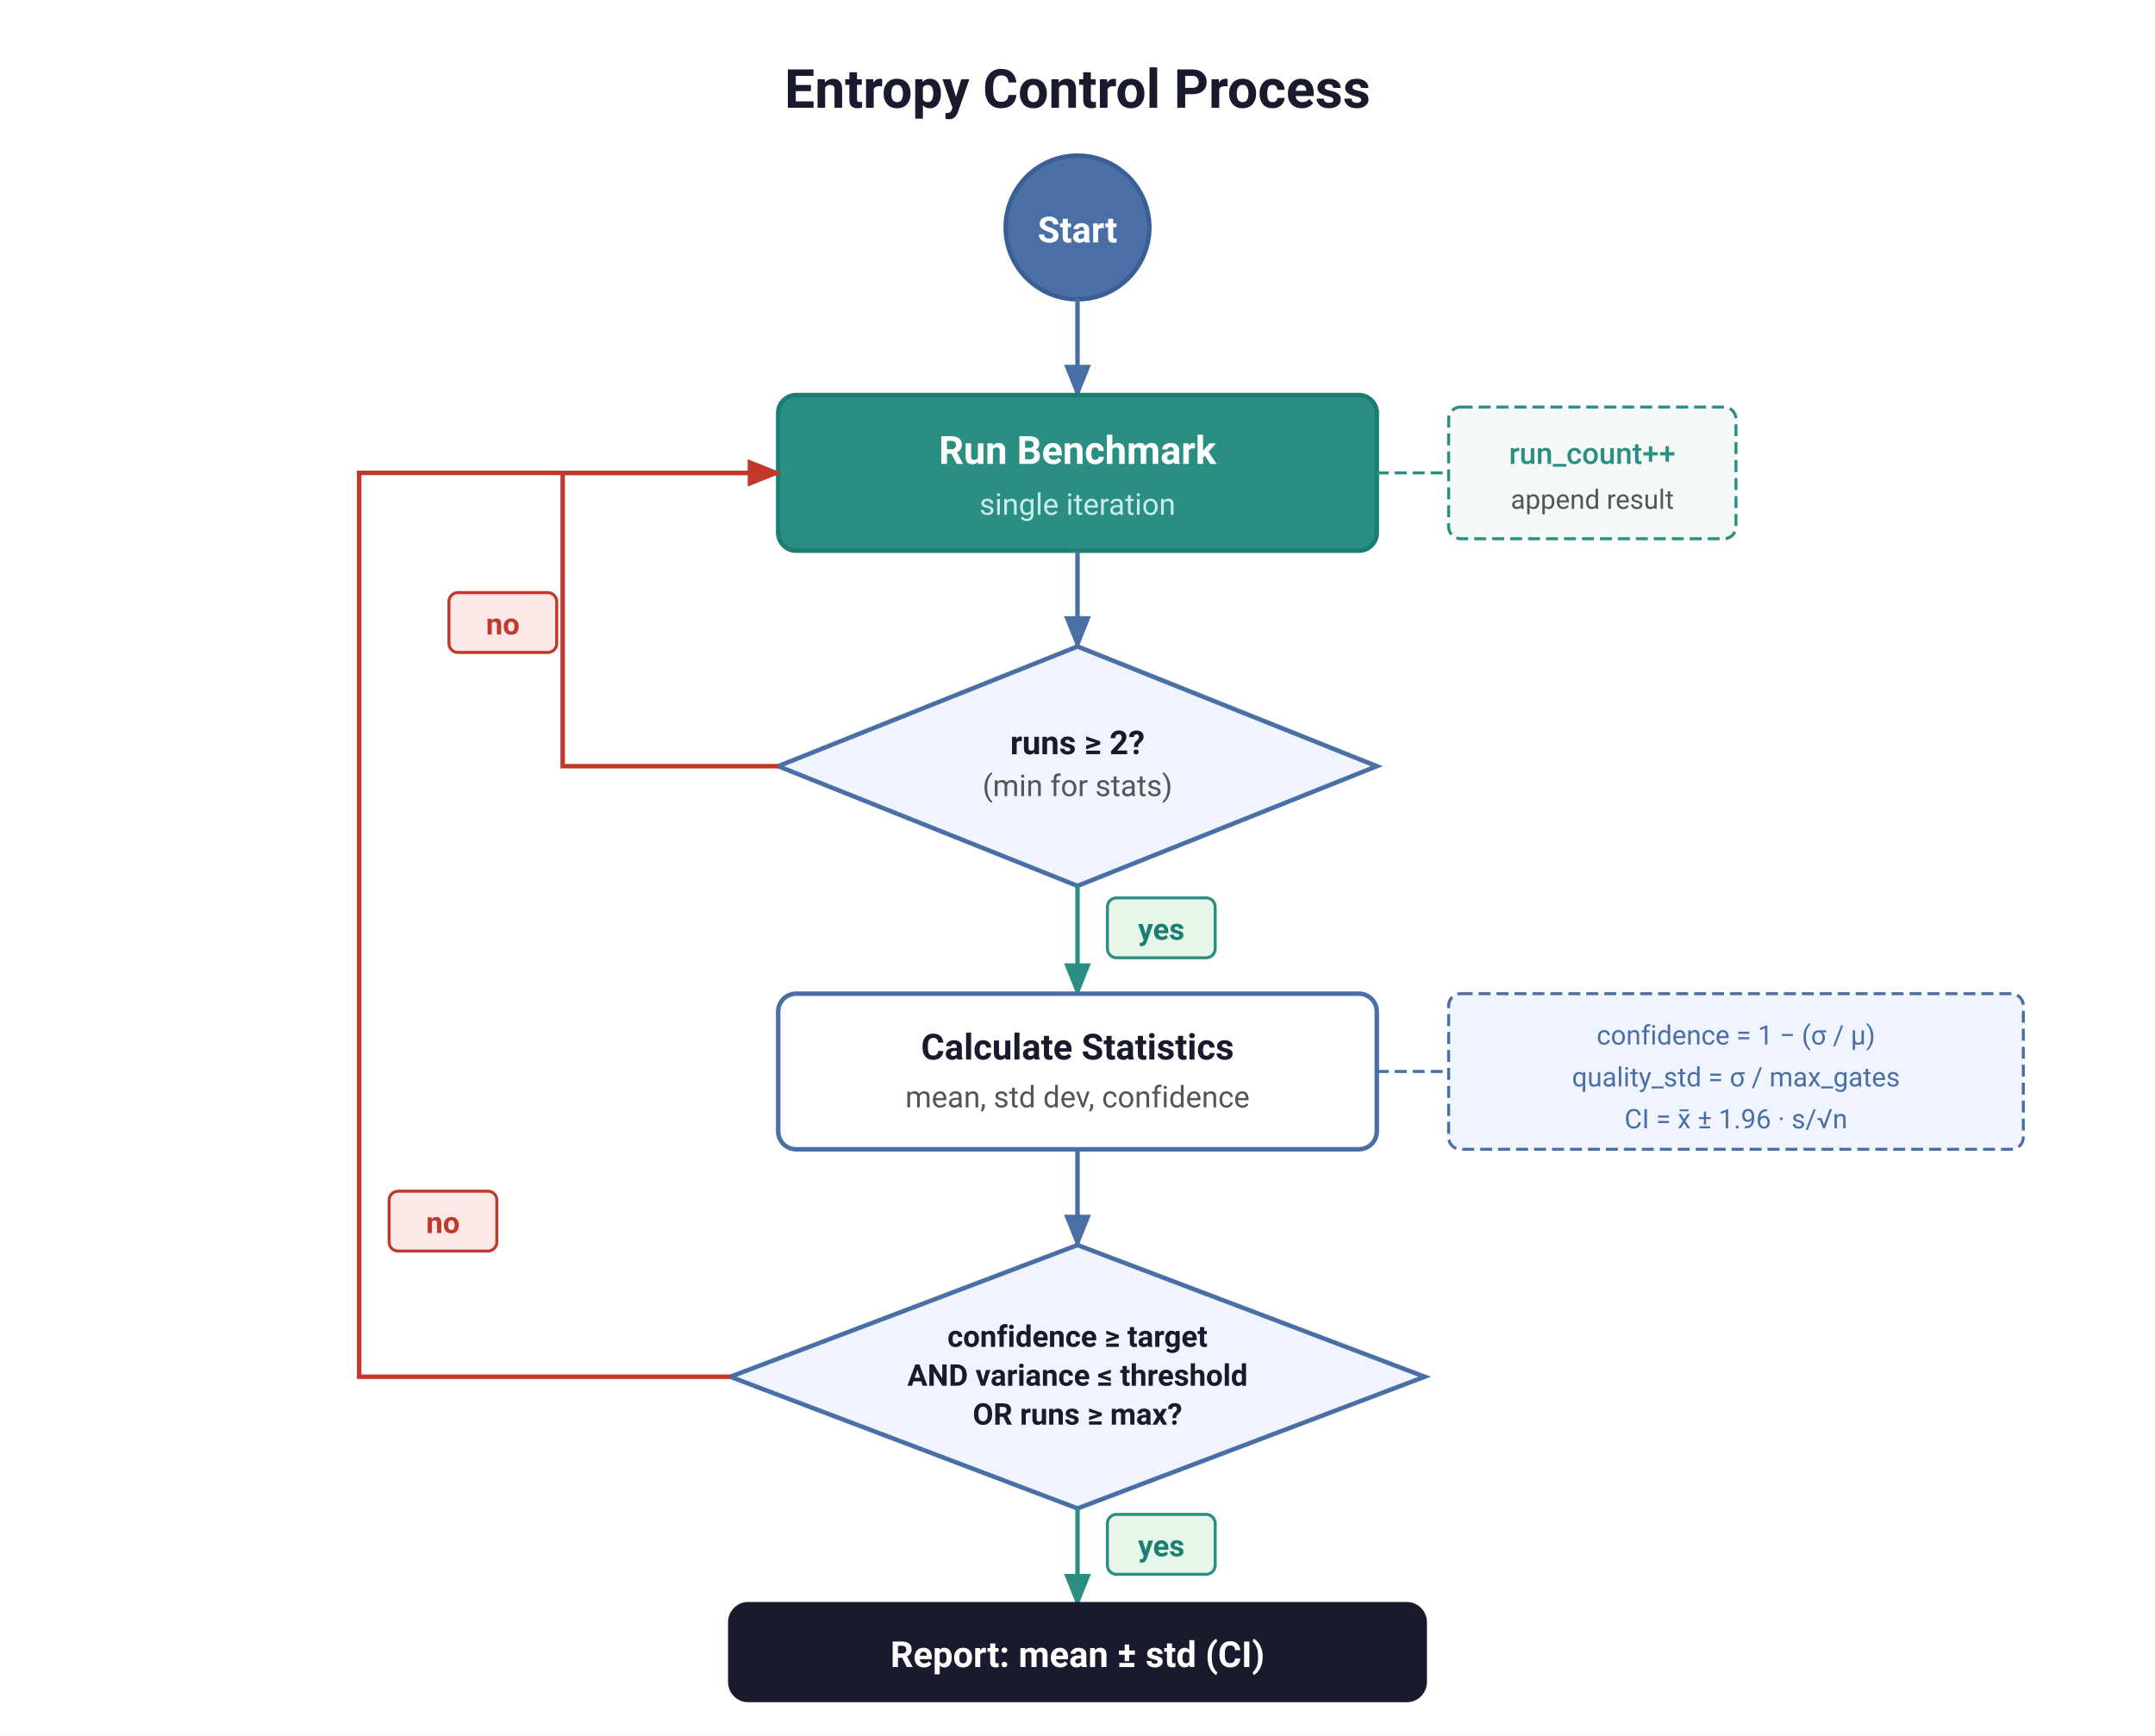
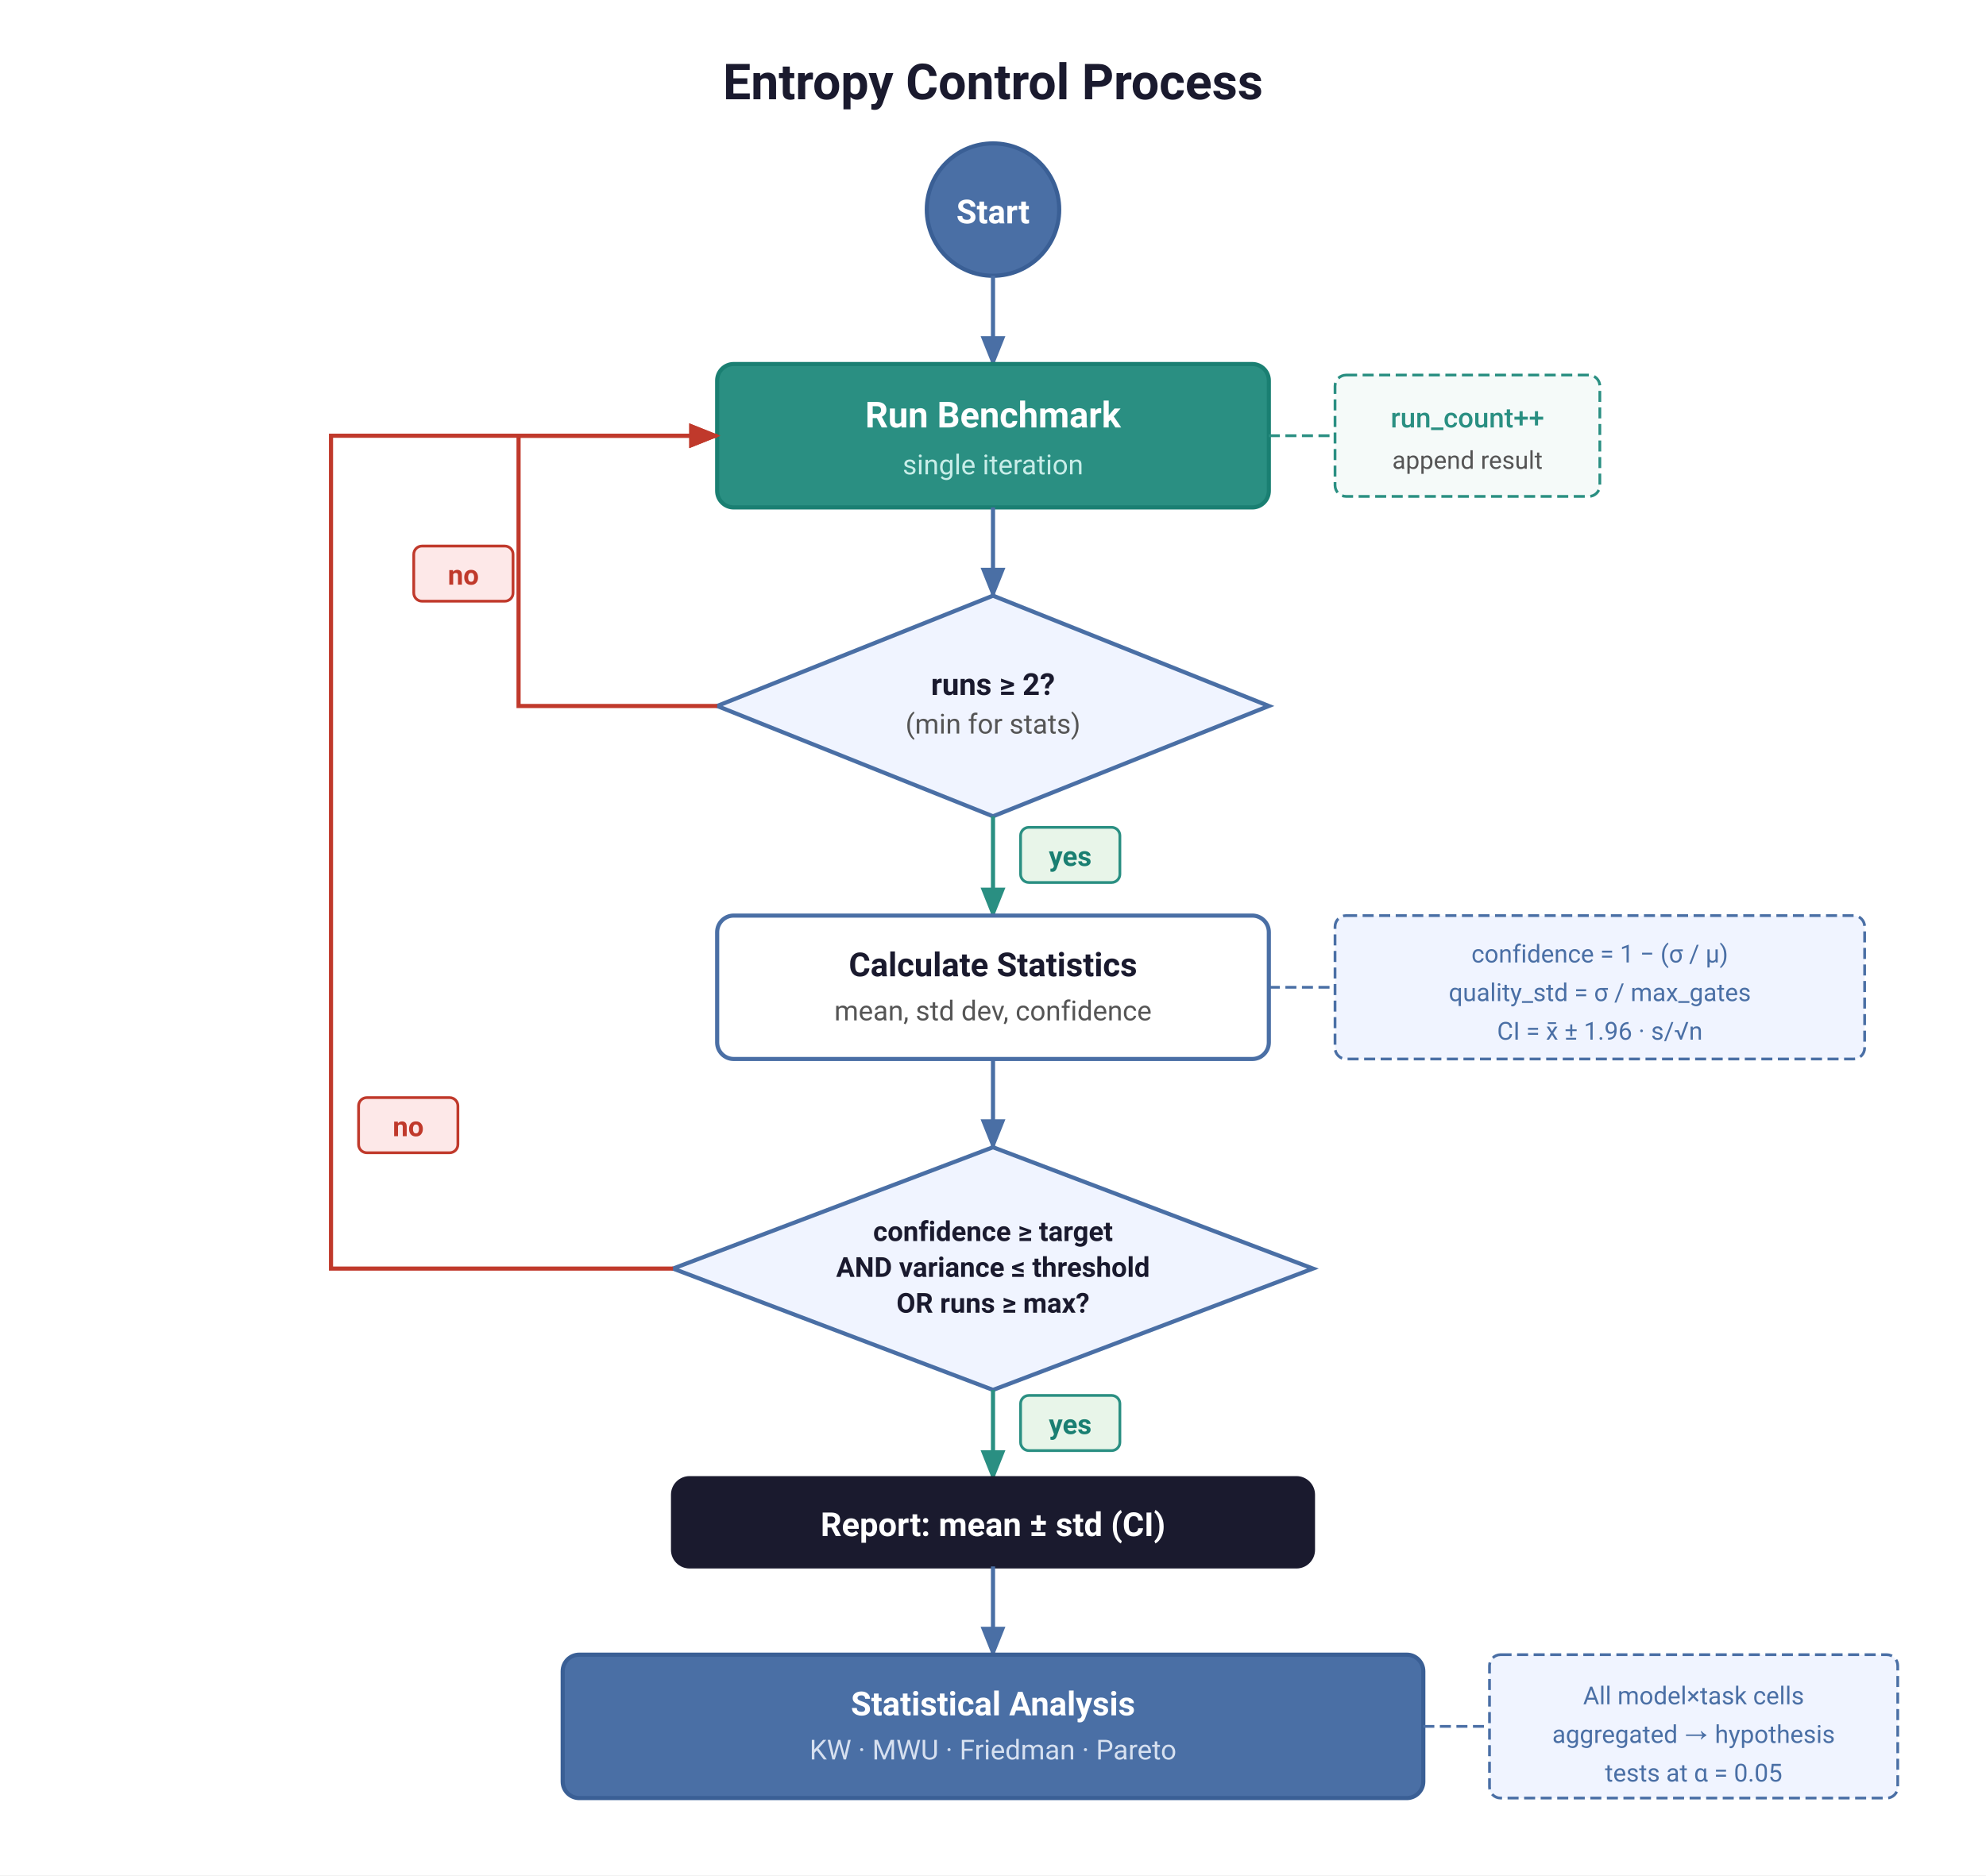
- <svg xmlns="http://www.w3.org/2000/svg" viewBox="0 0 720 580" font-family="-apple-system, BlinkMacSystemFont, 'Segoe UI', Roboto, Helvetica, Arial, sans-serif">
-   <rect width="720" height="580" fill="#FFFFFF" />
+ <svg xmlns="http://www.w3.org/2000/svg" viewBox="0 0 720 680" font-family="-apple-system, BlinkMacSystemFont, 'Segoe UI', Roboto, Helvetica, Arial, sans-serif">
+   <rect width="720" height="680" fill="#FFFFFF" />
  <text x="360" y="36" text-anchor="middle" font-size="18" font-weight="600" fill="#1A1A2E">Entropy Control Process</text>
  <defs>
    <marker id="a" viewBox="0 0 10 8" refX="9" refY="4" markerWidth="8" markerHeight="6" orient="auto">
      <path d="M0,0 L10,4 L0,8 Z" fill="#4A6FA5" />
    </marker>
    <marker id="a-teal" viewBox="0 0 10 8" refX="9" refY="4" markerWidth="8" markerHeight="6" orient="auto">
      <path d="M0,0 L10,4 L0,8 Z" fill="#2A8F82" />
    </marker>
    <marker id="a-red" viewBox="0 0 10 8" refX="9" refY="4" markerWidth="8" markerHeight="6" orient="auto">
      <path d="M0,0 L10,4 L0,8 Z" fill="#C0392B" />
    </marker>
    <marker id="a-dark" viewBox="0 0 10 8" refX="9" refY="4" markerWidth="8" markerHeight="6" orient="auto">
      <path d="M0,0 L10,4 L0,8 Z" fill="#1A1A2E" />
    </marker>
  </defs>
  <circle cx="360" cy="76" r="24" fill="#4A6FA5" stroke="#3A5F95" stroke-width="1.5" />
  <text x="360" y="81" text-anchor="middle" font-size="12" font-weight="600" fill="#FFFFFF">Start</text>
  <path d="M360 100 L360 132" stroke="#4A6FA5" stroke-width="1.5" fill="none" marker-end="url(#a)" />
  <rect x="260" y="132" width="200" height="52" rx="6" fill="#2A8F82" stroke="#1A7F72" stroke-width="1.5" />
  <text x="360" y="155" text-anchor="middle" font-size="13" font-weight="600" fill="#FFFFFF">Run Benchmark</text>
  <text x="360" y="172" text-anchor="middle" font-size="10" fill="#C8EDE8">single iteration</text>
  <rect x="484" y="136" width="96" height="44" rx="4" fill="#F5FAF9" stroke="#2A8F82" stroke-width="1" stroke-dasharray="4 2" />
  <text x="532" y="155" text-anchor="middle" font-size="10" font-weight="500" fill="#2A8F82">run_count++</text>
  <text x="532" y="170" text-anchor="middle" font-size="9" fill="#555">append result</text>
  <line x1="460" y1="158" x2="484" y2="158" stroke="#2A8F82" stroke-width="1" stroke-dasharray="4 2" />
  <path d="M360 184 L360 216" stroke="#4A6FA5" stroke-width="1.5" fill="none" marker-end="url(#a)" />
  <polygon points="360,216 460,256 360,296 260,256" fill="#F0F4FF" stroke="#4A6FA5" stroke-width="1.5" />
  <text x="360" y="252" text-anchor="middle" font-size="11" font-weight="600" fill="#1A1A2E">runs ≥ 2?</text>
  <text x="360" y="266" text-anchor="middle" font-size="10" fill="#555">(min for stats)</text>
  <path d="M260 256 L188 256 L188 158 L260 158" stroke="#C0392B" stroke-width="1.5" fill="none" marker-end="url(#a-red)" />
  <rect x="150" y="198" width="36" height="20" rx="3" fill="#FDE8E8" stroke="#C0392B" stroke-width="1" />
  <text x="168" y="212" text-anchor="middle" font-size="10" font-weight="600" fill="#C0392B">no</text>
  <path d="M360 296 L360 332" stroke="#2A8F82" stroke-width="1.5" fill="none" marker-end="url(#a-teal)" />
  <rect x="370" y="300" width="36" height="20" rx="3" fill="#E8F5E9" stroke="#2A8F82" stroke-width="1" />
  <text x="388" y="314" text-anchor="middle" font-size="10" font-weight="600" fill="#1A7F72">yes</text>
  <rect x="260" y="332" width="200" height="52" rx="6" fill="#FFFFFF" stroke="#4A6FA5" stroke-width="1.5" />
  <text x="360" y="354" text-anchor="middle" font-size="12" font-weight="600" fill="#1A1A2E">Calculate Statistics</text>
  <text x="360" y="370" text-anchor="middle" font-size="10" fill="#555">mean, std dev, confidence</text>
  <rect x="484" y="332" width="192" height="52" rx="4" fill="#F0F4FF" stroke="#4A6FA5" stroke-width="1" stroke-dasharray="4 2" />
  <text x="580" y="349" text-anchor="middle" font-size="9" fill="#4A6FA5">confidence = 1 − (σ / μ)</text>
  <text x="580" y="363" text-anchor="middle" font-size="9" fill="#4A6FA5">quality_std = σ / max_gates</text>
  <text x="580" y="377" text-anchor="middle" font-size="9" fill="#4A6FA5">CI = x̄ ± 1.96 · s/√n</text>
  <line x1="460" y1="358" x2="484" y2="358" stroke="#4A6FA5" stroke-width="1" stroke-dasharray="4 2" />
  <path d="M360 384 L360 416" stroke="#4A6FA5" stroke-width="1.5" fill="none" marker-end="url(#a)" />
  <polygon points="360,416 476,460 360,504 244,460" fill="#F0F4FF" stroke="#4A6FA5" stroke-width="1.5" />
  <text x="360" y="450" text-anchor="middle" font-size="10" font-weight="600" fill="#1A1A2E">confidence ≥ target</text>
  <text x="360" y="463" text-anchor="middle" font-size="10" font-weight="600" fill="#1A1A2E">AND variance ≤ threshold</text>
  <text x="360" y="476" text-anchor="middle" font-size="10" font-weight="600" fill="#1A1A2E">OR runs ≥ max?</text>
  <path d="M360 504 L360 536" stroke="#2A8F82" stroke-width="1.5" fill="none" marker-end="url(#a-teal)" />
  <rect x="370" y="506" width="36" height="20" rx="3" fill="#E8F5E9" stroke="#2A8F82" stroke-width="1" />
  <text x="388" y="520" text-anchor="middle" font-size="10" font-weight="600" fill="#1A7F72">yes</text>
  <path d="M244 460 L120 460 L120 158 L260 158" stroke="#C0392B" stroke-width="1.5" fill="none" marker-end="url(#a-red)" />
  <rect x="130" y="398" width="36" height="20" rx="3" fill="#FDE8E8" stroke="#C0392B" stroke-width="1" />
  <text x="148" y="412" text-anchor="middle" font-size="10" font-weight="600" fill="#C0392B">no</text>
  <rect x="244" y="536" width="232" height="32" rx="6" fill="#1A1A2E" stroke="#1A1A2E" stroke-width="1.5" />
  <text x="360" y="557" text-anchor="middle" font-size="12" font-weight="600" fill="#FFFFFF">Report: mean ± std (CI)</text>
+   <path d="M360 568 L360 600" stroke="#4A6FA5" stroke-width="1.5" fill="none" marker-end="url(#a)" />
+   <rect x="204" y="600" width="312" height="52" rx="6" fill="#4A6FA5" stroke="#3A5F95" stroke-width="1.5" />
+   <text x="360" y="622" text-anchor="middle" font-size="12" font-weight="600" fill="#FFFFFF">Statistical Analysis</text>
+   <text x="360" y="638" text-anchor="middle" font-size="10" fill="#D6E0F0">KW · MWU · Friedman · Pareto</text>
+   <rect x="540" y="600" width="148" height="52" rx="4" fill="#F0F4FF" stroke="#4A6FA5" stroke-width="1" stroke-dasharray="4 2" />
+   <text x="614" y="618" text-anchor="middle" font-size="9" fill="#4A6FA5">All model×task cells</text>
+   <text x="614" y="632" text-anchor="middle" font-size="9" fill="#4A6FA5">aggregated → hypothesis</text>
+   <text x="614" y="646" text-anchor="middle" font-size="9" fill="#4A6FA5">tests at α = 0.05</text>
+   <line x1="516" y1="626" x2="540" y2="626" stroke="#4A6FA5" stroke-width="1" stroke-dasharray="4 2" />
</svg>
